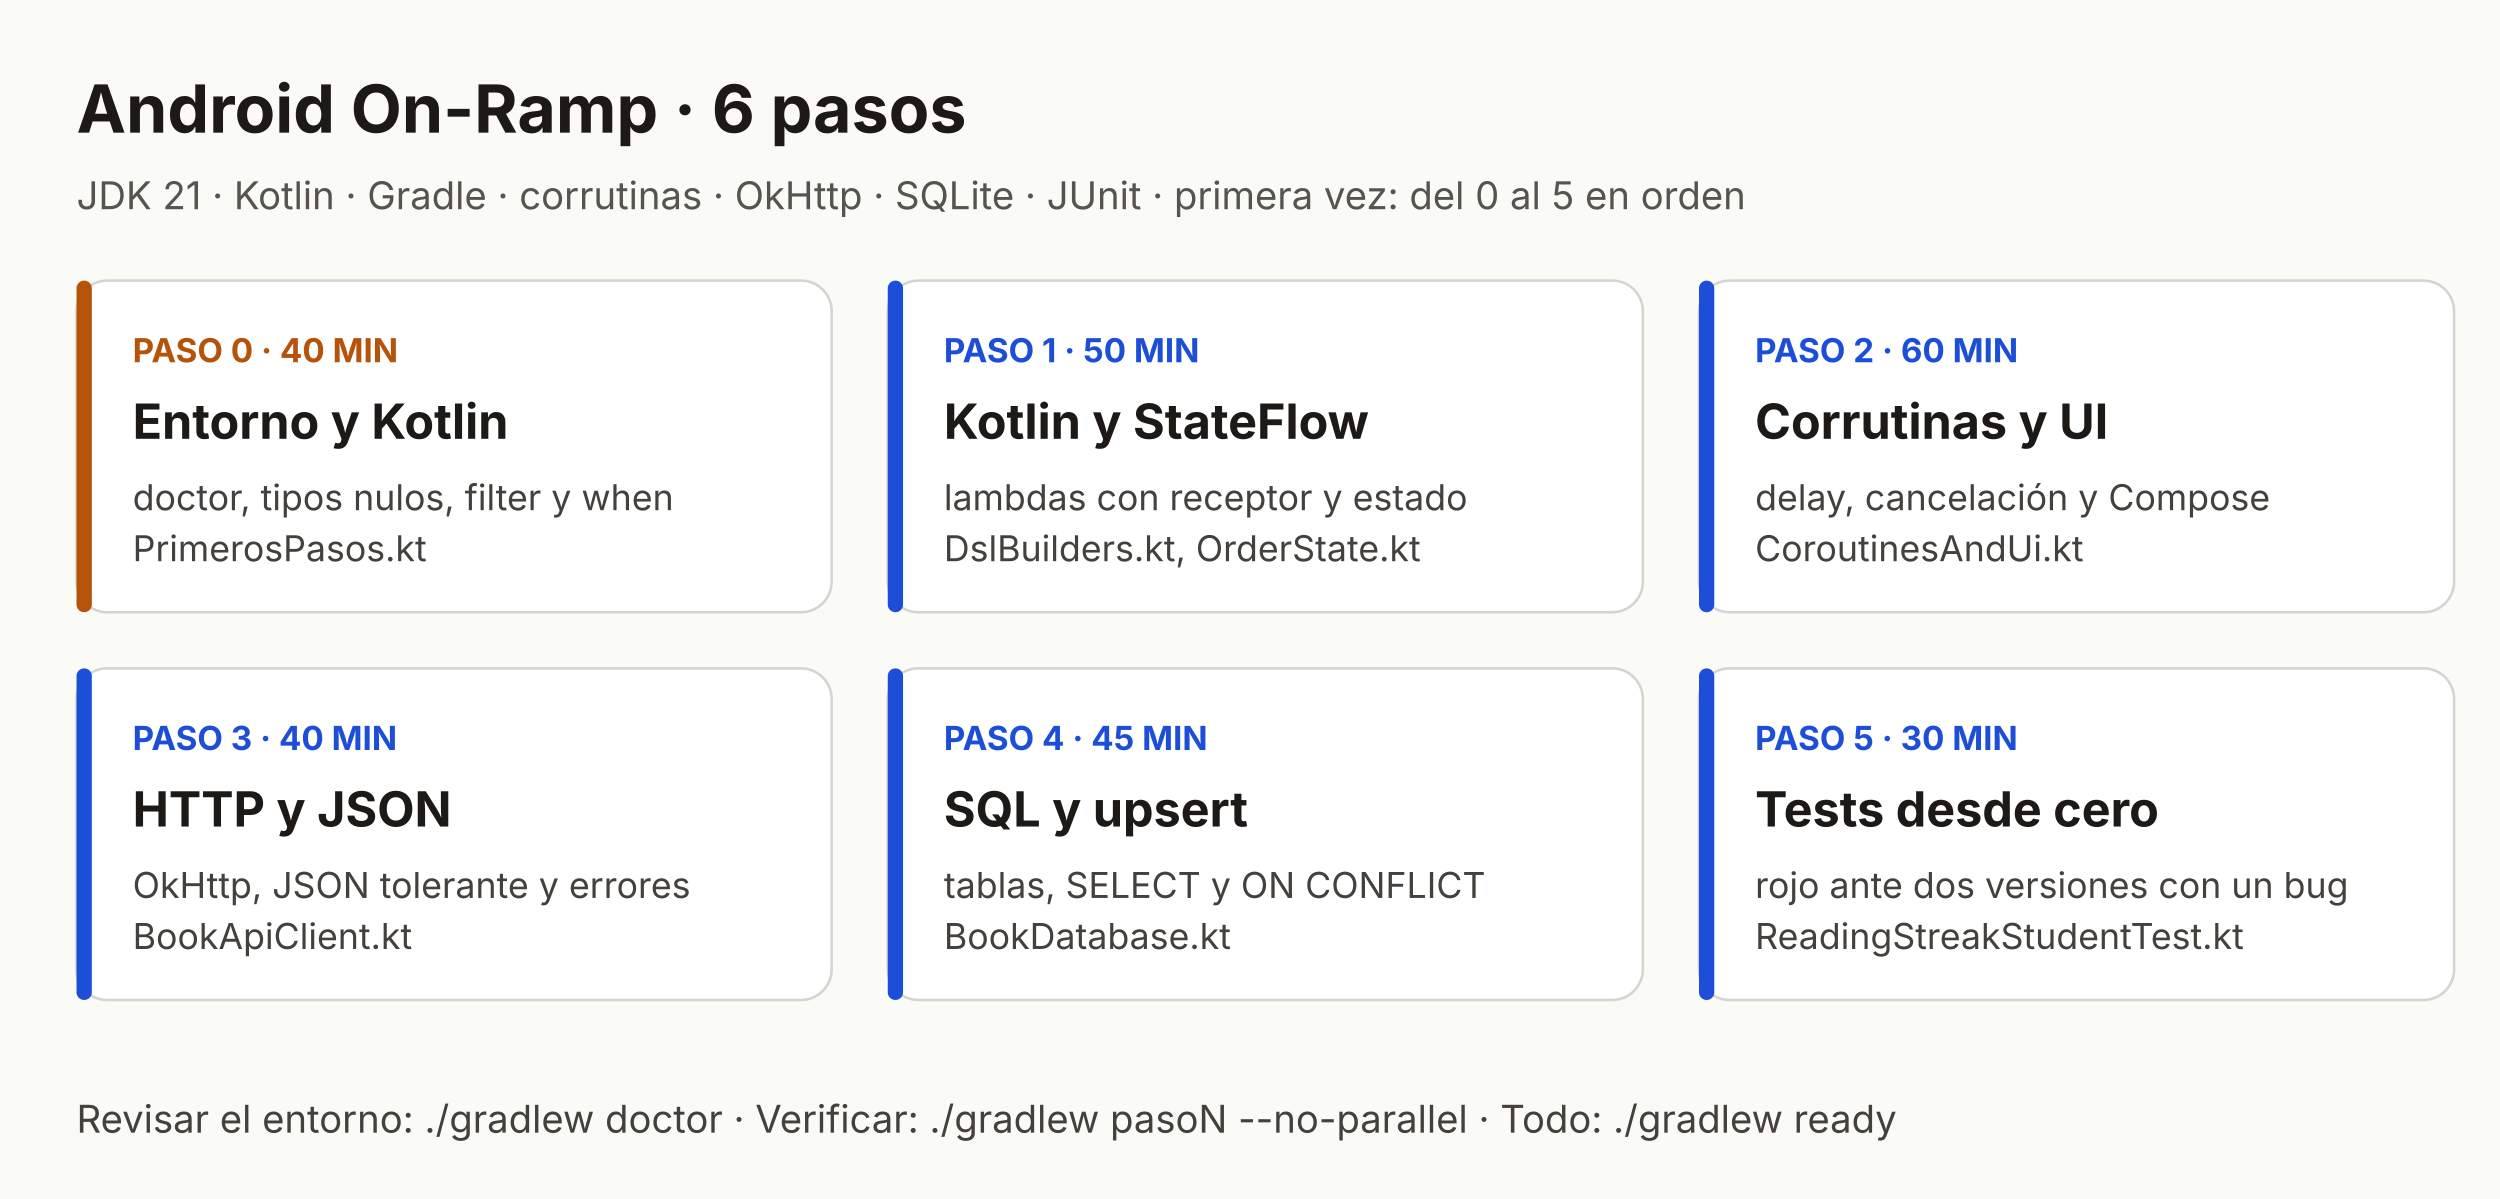
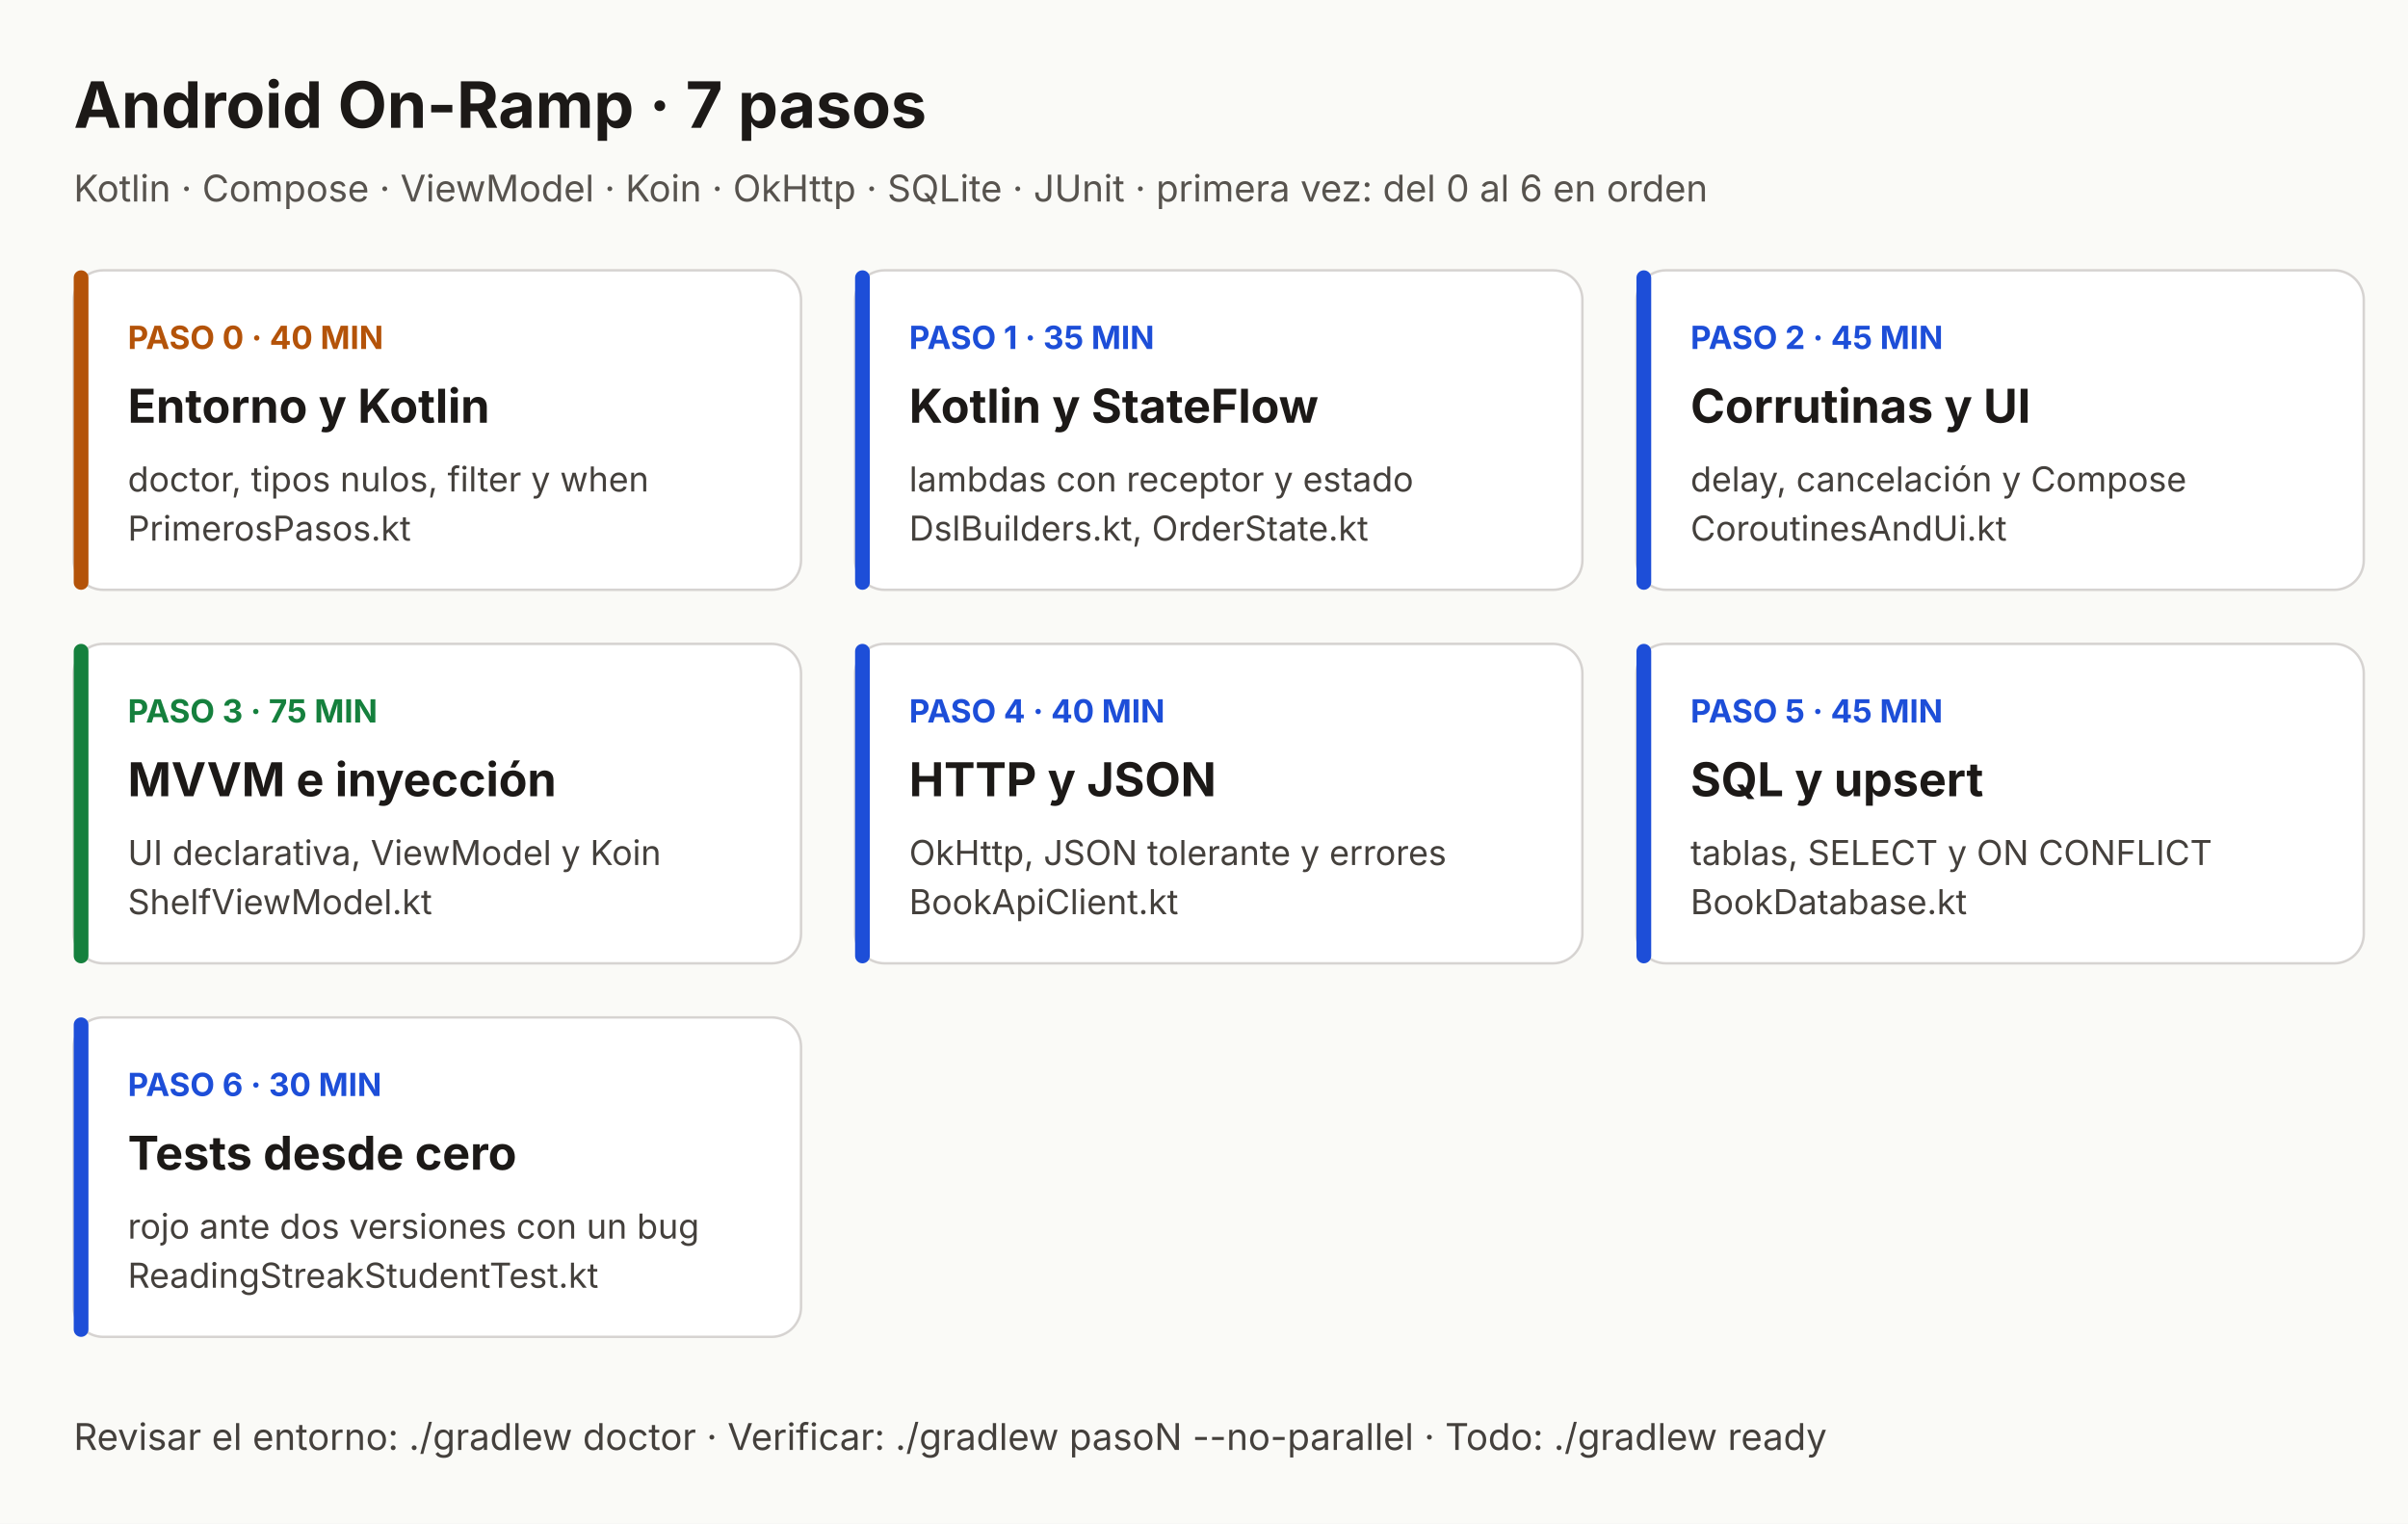
- <svg xmlns="http://www.w3.org/2000/svg" viewBox="0 0 980 470" role="img" aria-labelledby="t d">
-   <rect width="980" height="470" fill="#fafaf7" />
+ <svg xmlns="http://www.w3.org/2000/svg" viewBox="0 0 980 620" role="img" aria-labelledby="t d">
+   <rect width="980" height="620" fill="#fafaf7" />
  <g font-family="Inter, Helvetica, Arial, sans-serif">
-     <text x="30" y="52" font-size="26" font-weight="700" fill="#1c1917">Android On-Ramp · 6 pasos</text>
-     <text x="30" y="82" font-size="15" fill="#57534e">JDK 21 · Kotlin · Gradle · corrutinas · OkHttp · SQLite · JUnit · primera vez: del 0 al 5 en orden</text>
+     <text x="30" y="52" font-size="26" font-weight="700" fill="#1c1917">Android On-Ramp · 7 pasos</text>
+     <text x="30" y="82" font-size="15" fill="#57534e">Kotlin · Compose · ViewModel · Koin · OkHttp · SQLite · JUnit · primera vez: del 0 al 6 en orden</text>
    <rect x="30" y="110" width="296" height="130" rx="12" fill="#ffffff" stroke="#d6d3d1" />
    <rect x="30" y="110" width="6" height="130" rx="3" fill="#b45309" />
    <text x="52" y="142" font-size="13" font-weight="700" fill="#b45309">PASO 0 · 40 MIN</text>
    <text x="52" y="172" font-size="19" font-weight="700" fill="#1c1917">Entorno y Kotlin</text>
    <text x="52" y="200" font-size="14" fill="#44403c">doctor, tipos nulos, filter y when</text>
    <text x="52" y="220" font-size="14" fill="#44403c">PrimerosPasos.kt</text>
    <rect x="348" y="110" width="296" height="130" rx="12" fill="#ffffff" stroke="#d6d3d1" />
    <rect x="348" y="110" width="6" height="130" rx="3" fill="#1d4ed8" />
-     <text x="370" y="142" font-size="13" font-weight="700" fill="#1d4ed8">PASO 1 · 50 MIN</text>
+     <text x="370" y="142" font-size="13" font-weight="700" fill="#1d4ed8">PASO 1 · 35 MIN</text>
    <text x="370" y="172" font-size="19" font-weight="700" fill="#1c1917">Kotlin y StateFlow</text>
    <text x="370" y="200" font-size="14" fill="#44403c">lambdas con receptor y estado</text>
    <text x="370" y="220" font-size="14" fill="#44403c">DslBuilders.kt, OrderState.kt</text>
    <rect x="666" y="110" width="296" height="130" rx="12" fill="#ffffff" stroke="#d6d3d1" />
    <rect x="666" y="110" width="6" height="130" rx="3" fill="#1d4ed8" />
-     <text x="688" y="142" font-size="13" font-weight="700" fill="#1d4ed8">PASO 2 · 60 MIN</text>
+     <text x="688" y="142" font-size="13" font-weight="700" fill="#1d4ed8">PASO 2 · 45 MIN</text>
    <text x="688" y="172" font-size="19" font-weight="700" fill="#1c1917">Corrutinas y UI</text>
    <text x="688" y="200" font-size="14" fill="#44403c">delay, cancelación y Compose</text>
    <text x="688" y="220" font-size="14" fill="#44403c">CoroutinesAndUi.kt</text>
    <rect x="30" y="262" width="296" height="130" rx="12" fill="#ffffff" stroke="#d6d3d1" />
-     <rect x="30" y="262" width="6" height="130" rx="3" fill="#1d4ed8" />
-     <text x="52" y="294" font-size="13" font-weight="700" fill="#1d4ed8">PASO 3 · 40 MIN</text>
-     <text x="52" y="324" font-size="19" font-weight="700" fill="#1c1917">HTTP y JSON</text>
-     <text x="52" y="352" font-size="14" fill="#44403c">OkHttp, JSON tolerante y errores</text>
-     <text x="52" y="372" font-size="14" fill="#44403c">BookApiClient.kt</text>
+     <rect x="30" y="262" width="6" height="130" rx="3" fill="#15803d" />
+     <text x="52" y="294" font-size="13" font-weight="700" fill="#15803d">PASO 3 · 75 MIN</text>
+     <text x="52" y="324" font-size="19" font-weight="700" fill="#1c1917">MVVM e inyección</text>
+     <text x="52" y="352" font-size="14" fill="#44403c">UI declarativa, ViewModel y Koin</text>
+     <text x="52" y="372" font-size="14" fill="#44403c">ShelfViewModel.kt</text>
    <rect x="348" y="262" width="296" height="130" rx="12" fill="#ffffff" stroke="#d6d3d1" />
    <rect x="348" y="262" width="6" height="130" rx="3" fill="#1d4ed8" />
-     <text x="370" y="294" font-size="13" font-weight="700" fill="#1d4ed8">PASO 4 · 45 MIN</text>
-     <text x="370" y="324" font-size="19" font-weight="700" fill="#1c1917">SQL y upsert</text>
-     <text x="370" y="352" font-size="14" fill="#44403c">tablas, SELECT y ON CONFLICT</text>
-     <text x="370" y="372" font-size="14" fill="#44403c">BookDatabase.kt</text>
+     <text x="370" y="294" font-size="13" font-weight="700" fill="#1d4ed8">PASO 4 · 40 MIN</text>
+     <text x="370" y="324" font-size="19" font-weight="700" fill="#1c1917">HTTP y JSON</text>
+     <text x="370" y="352" font-size="14" fill="#44403c">OkHttp, JSON tolerante y errores</text>
+     <text x="370" y="372" font-size="14" fill="#44403c">BookApiClient.kt</text>
    <rect x="666" y="262" width="296" height="130" rx="12" fill="#ffffff" stroke="#d6d3d1" />
    <rect x="666" y="262" width="6" height="130" rx="3" fill="#1d4ed8" />
-     <text x="688" y="294" font-size="13" font-weight="700" fill="#1d4ed8">PASO 5 · 30 MIN</text>
-     <text x="688" y="324" font-size="19" font-weight="700" fill="#1c1917">Tests desde cero</text>
-     <text x="688" y="352" font-size="14" fill="#44403c">rojo ante dos versiones con un bug</text>
-     <text x="688" y="372" font-size="14" fill="#44403c">ReadingStreakStudentTest.kt</text>
-     <text x="30" y="444" font-size="15" fill="#44403c">Revisar el entorno: ./gradlew doctor   ·   Verificar: ./gradlew pasoN --no-parallel   ·   Todo: ./gradlew ready</text>
+     <text x="688" y="294" font-size="13" font-weight="700" fill="#1d4ed8">PASO 5 · 45 MIN</text>
+     <text x="688" y="324" font-size="19" font-weight="700" fill="#1c1917">SQL y upsert</text>
+     <text x="688" y="352" font-size="14" fill="#44403c">tablas, SELECT y ON CONFLICT</text>
+     <text x="688" y="372" font-size="14" fill="#44403c">BookDatabase.kt</text>
+     <rect x="30" y="414" width="296" height="130" rx="12" fill="#ffffff" stroke="#d6d3d1" />
+     <rect x="30" y="414" width="6" height="130" rx="3" fill="#1d4ed8" />
+     <text x="52" y="446" font-size="13" font-weight="700" fill="#1d4ed8">PASO 6 · 30 MIN</text>
+     <text x="52" y="476" font-size="19" font-weight="700" fill="#1c1917">Tests desde cero</text>
+     <text x="52" y="504" font-size="14" fill="#44403c">rojo ante dos versiones con un bug</text>
+     <text x="52" y="524" font-size="14" fill="#44403c">ReadingStreakStudentTest.kt</text>
+     <text x="30" y="590" font-size="15" fill="#44403c">Revisar el entorno: ./gradlew doctor   ·   Verificar: ./gradlew pasoN --no-parallel   ·   Todo: ./gradlew ready</text>
  </g>
</svg>
